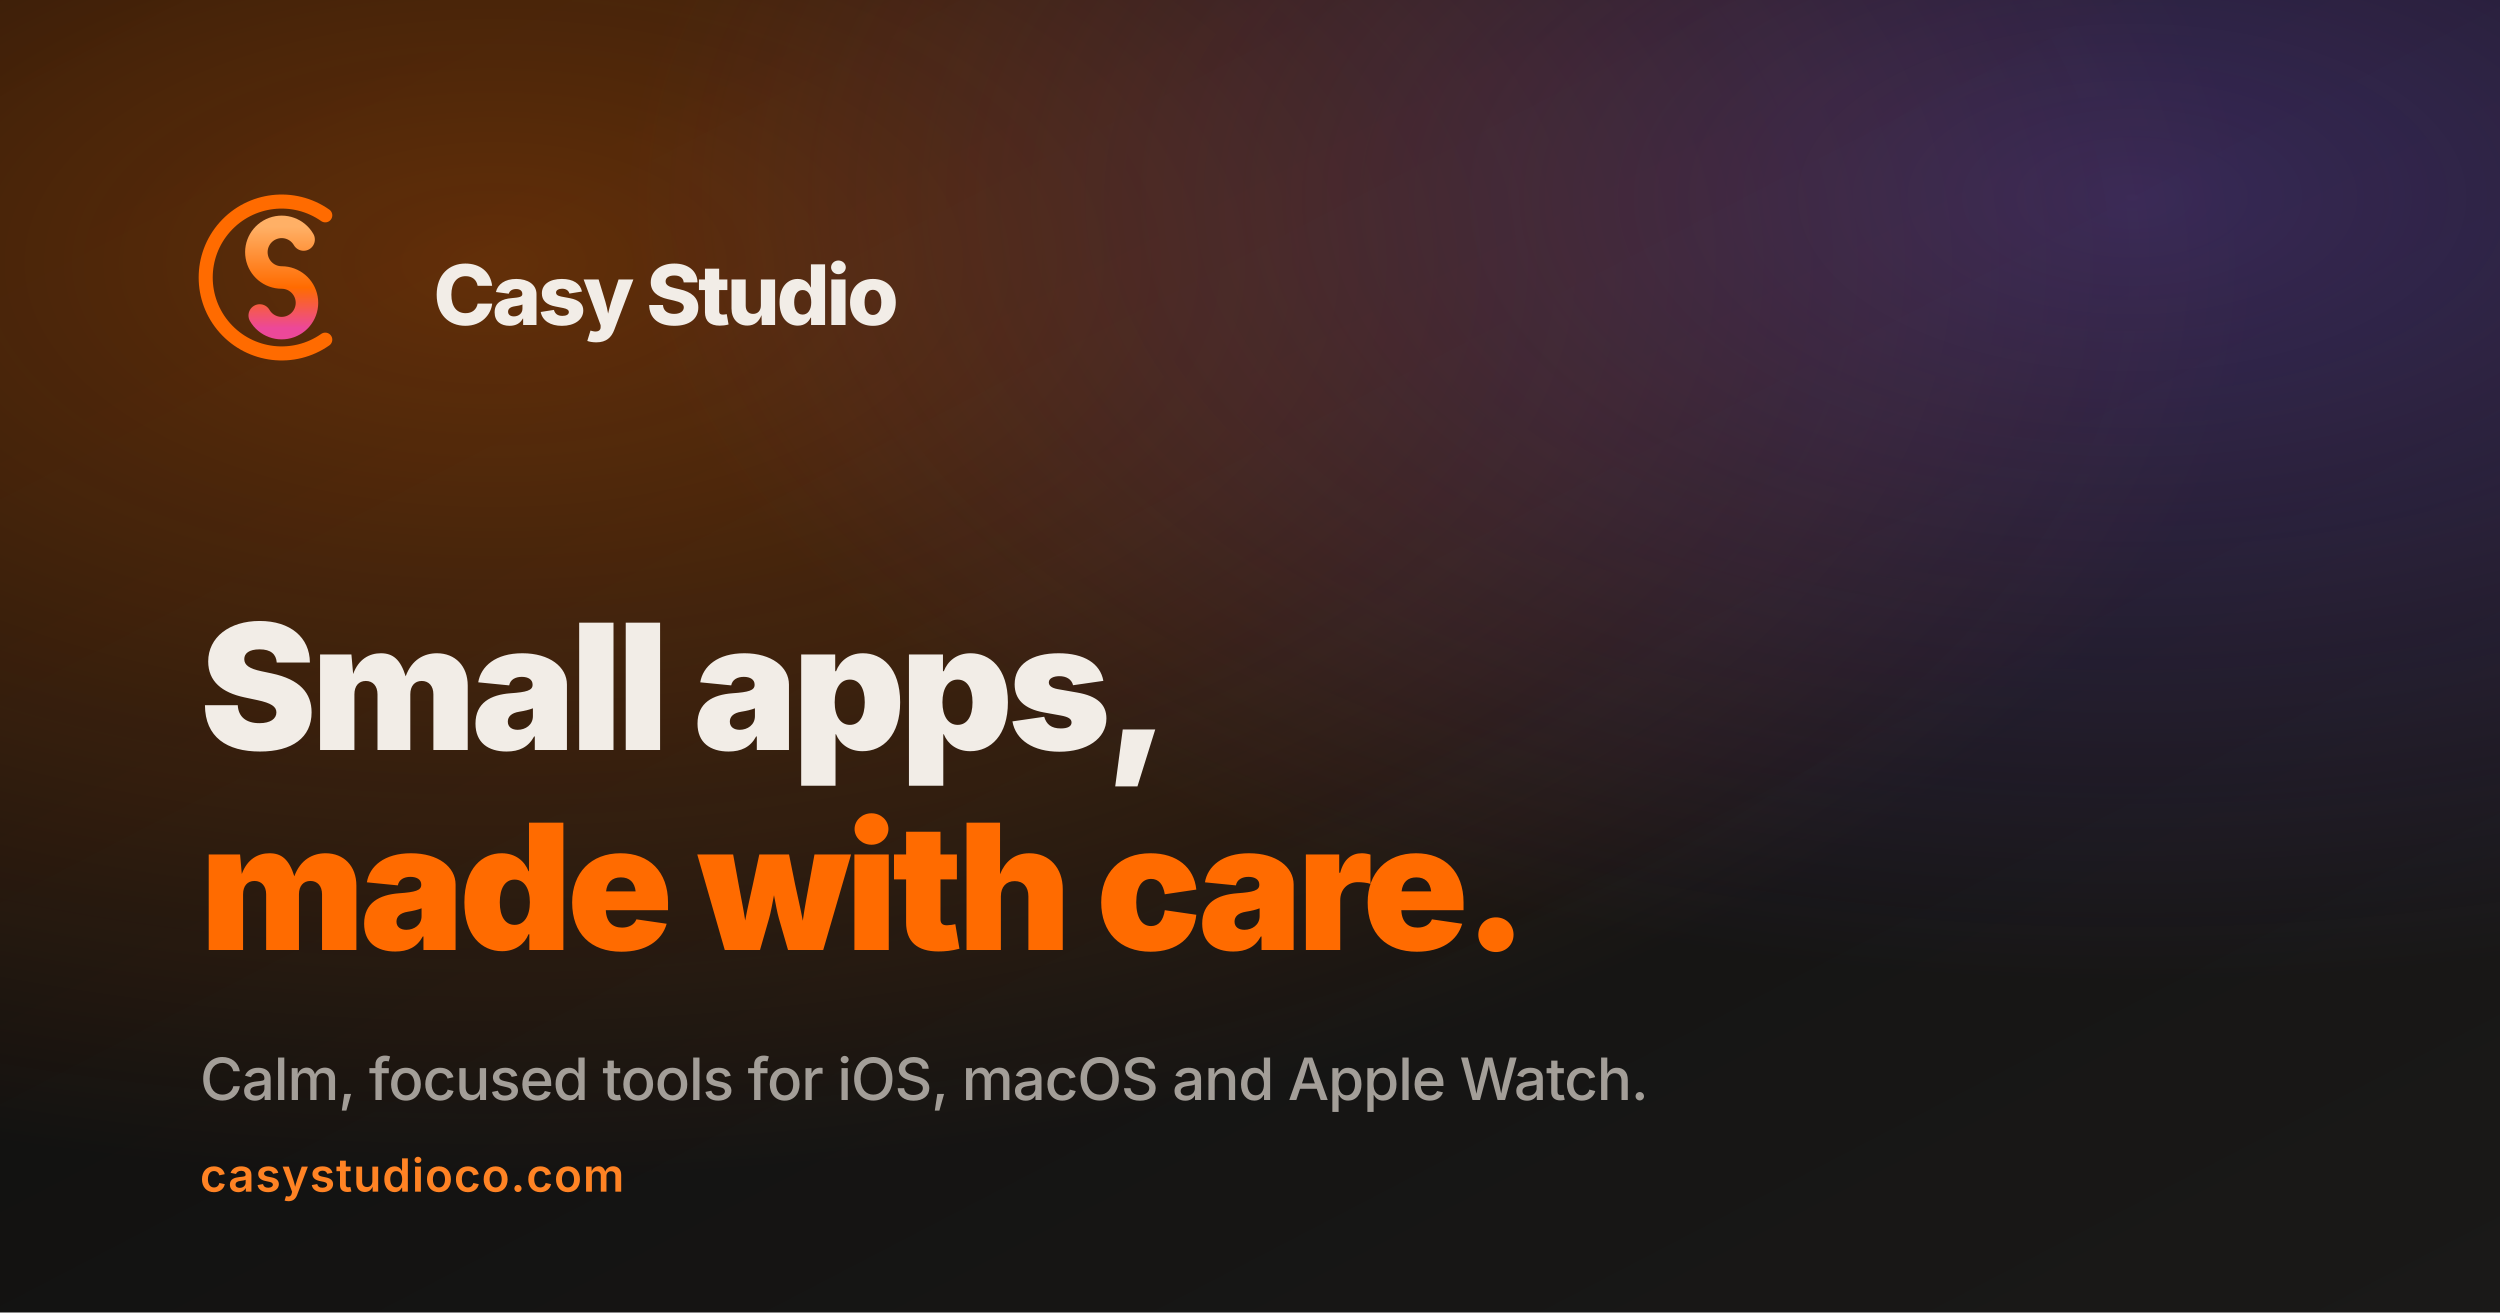
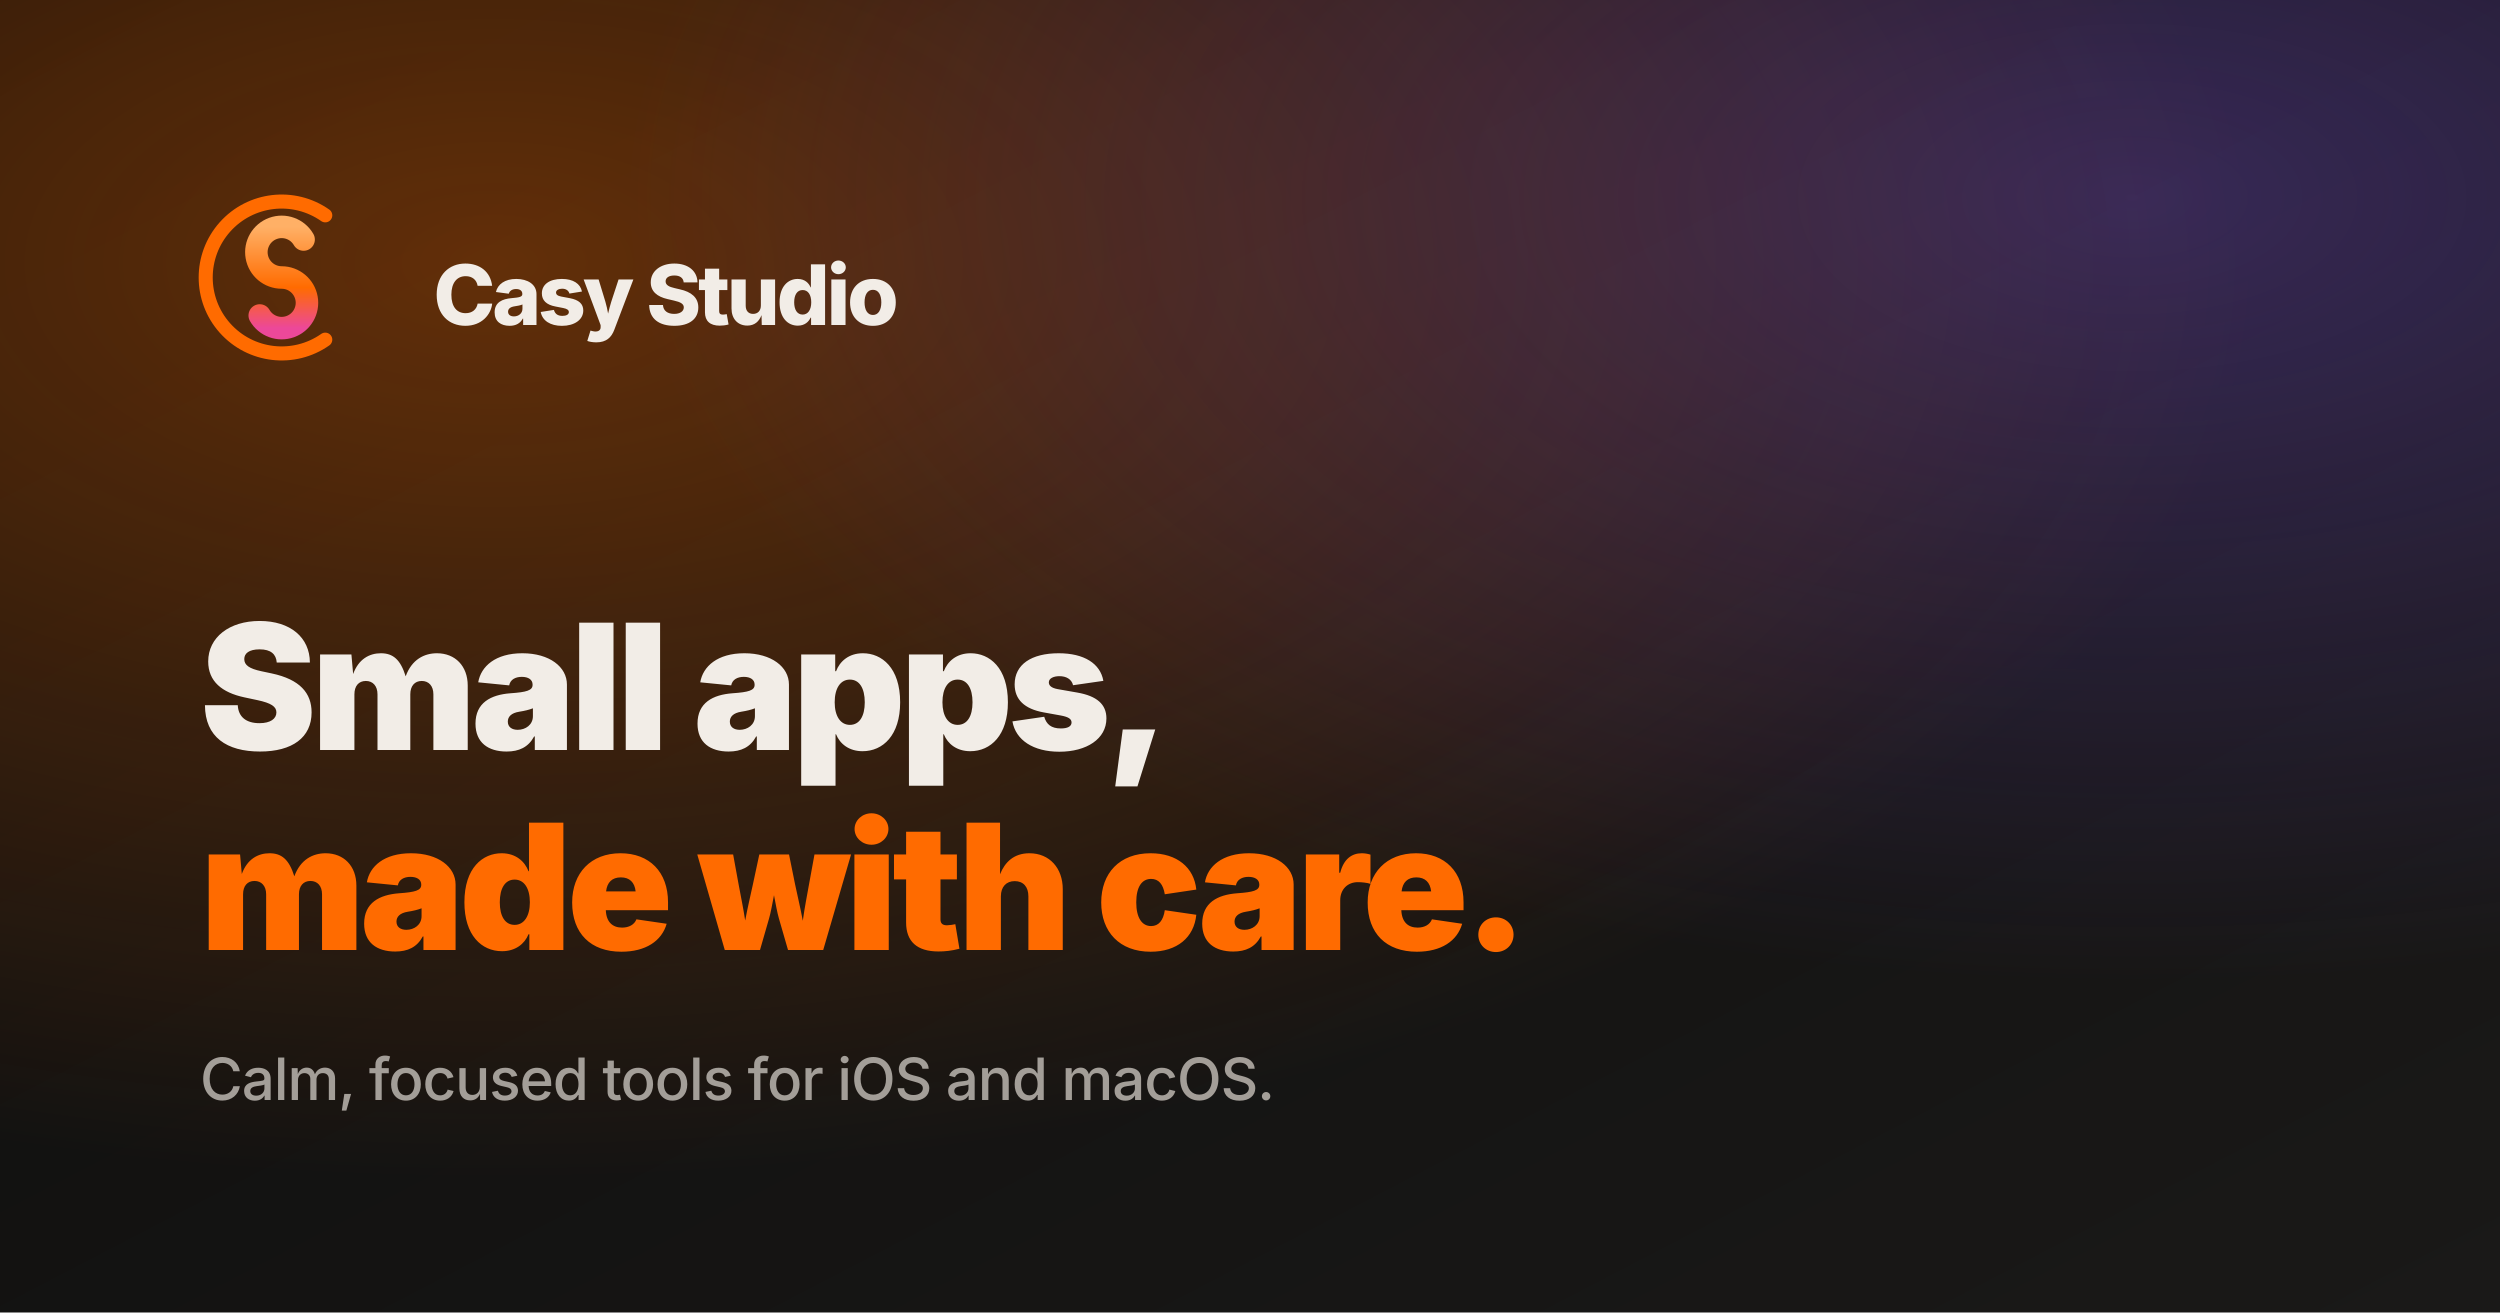
<svg xmlns="http://www.w3.org/2000/svg" viewBox="0 0 1200 630" width="1200" height="630">
  <defs>
    <linearGradient id="bg" x1="0" y1="0" x2="1" y2="1">
      <stop offset="0" stop-color="#0C0C0B" />
      <stop offset="1" stop-color="#1A1918" />
    </linearGradient>
    <radialGradient id="glow" cx="0.2" cy="0.2" r="0.7">
      <stop offset="0" stop-color="#FF6B00" stop-opacity="0.35" />
      <stop offset="1" stop-color="#FF6B00" stop-opacity="0" />
    </radialGradient>
    <radialGradient id="glow2" cx="0.85" cy="0.15" r="0.6">
      <stop offset="0" stop-color="#8B5CF6" stop-opacity="0.30" />
      <stop offset="1" stop-color="#8B5CF6" stop-opacity="0" />
    </radialGradient>
    <linearGradient id="core" x1="0" y1="0" x2="0" y2="1">
      <stop offset="0" stop-color="#FFB066" />
      <stop offset="0.6" stop-color="#FF6B00" />
      <stop offset="1" stop-color="#EC4899" />
    </linearGradient>
  </defs>
  <rect width="1200" height="630" fill="url(#bg)" />
  <rect width="1200" height="630" fill="url(#glow)" />
  <rect width="1200" height="630" fill="url(#glow2)" />
  <g transform="translate(92 90) scale(1.35)">
    <g fill="none" stroke-linecap="round">
      <path d="M47.5 9.9 A27 27 0 1 0 47.5 54.1" stroke="#FF6B00" stroke-width="5" />
      <path d="M39.8 18.5 A9 9 0 1 0 32 32 A9 9 0 1 1 24.2 45.5" stroke="url(#core)" stroke-width="8" />
    </g>
  </g>
  <text x="208" y="156" font-family="-apple-system, BlinkMacSystemFont, 'SF Pro Display', Inter, sans-serif" font-size="40" font-weight="800" fill="#F2EDE7" letter-spacing="-1.5">Casy Studio</text>
  <text x="96" y="360" font-family="-apple-system, BlinkMacSystemFont, 'SF Pro Display', Inter, sans-serif" font-size="84" font-weight="900" fill="#F2EDE7" letter-spacing="-2.5">Small apps,</text>
  <text x="96" y="456" font-family="-apple-system, BlinkMacSystemFont, 'SF Pro Display', Inter, sans-serif" font-size="84" font-weight="900" fill="#FF6B00" letter-spacing="-2.5">made with care.</text>
-   <text x="96" y="528" font-family="-apple-system, BlinkMacSystemFont, 'SF Pro Display', Inter, sans-serif" font-size="28" font-weight="500" fill="#A39E98" letter-spacing="-0.5">Calm, focused tools for iOS, macOS and Apple Watch.</text>
-   <text x="96" y="572" font-family="-apple-system, BlinkMacSystemFont, 'SF Pro Display', Inter, sans-serif" font-size="22" font-weight="600" fill="#FF8324" letter-spacing="0.5">casystudioco.com</text>
+   <text x="96" y="528" font-family="-apple-system, BlinkMacSystemFont, 'SF Pro Display', Inter, sans-serif" font-size="28" font-weight="500" fill="#A39E98" letter-spacing="-0.5">Calm, focused tools for iOS and macOS.</text>
</svg>
